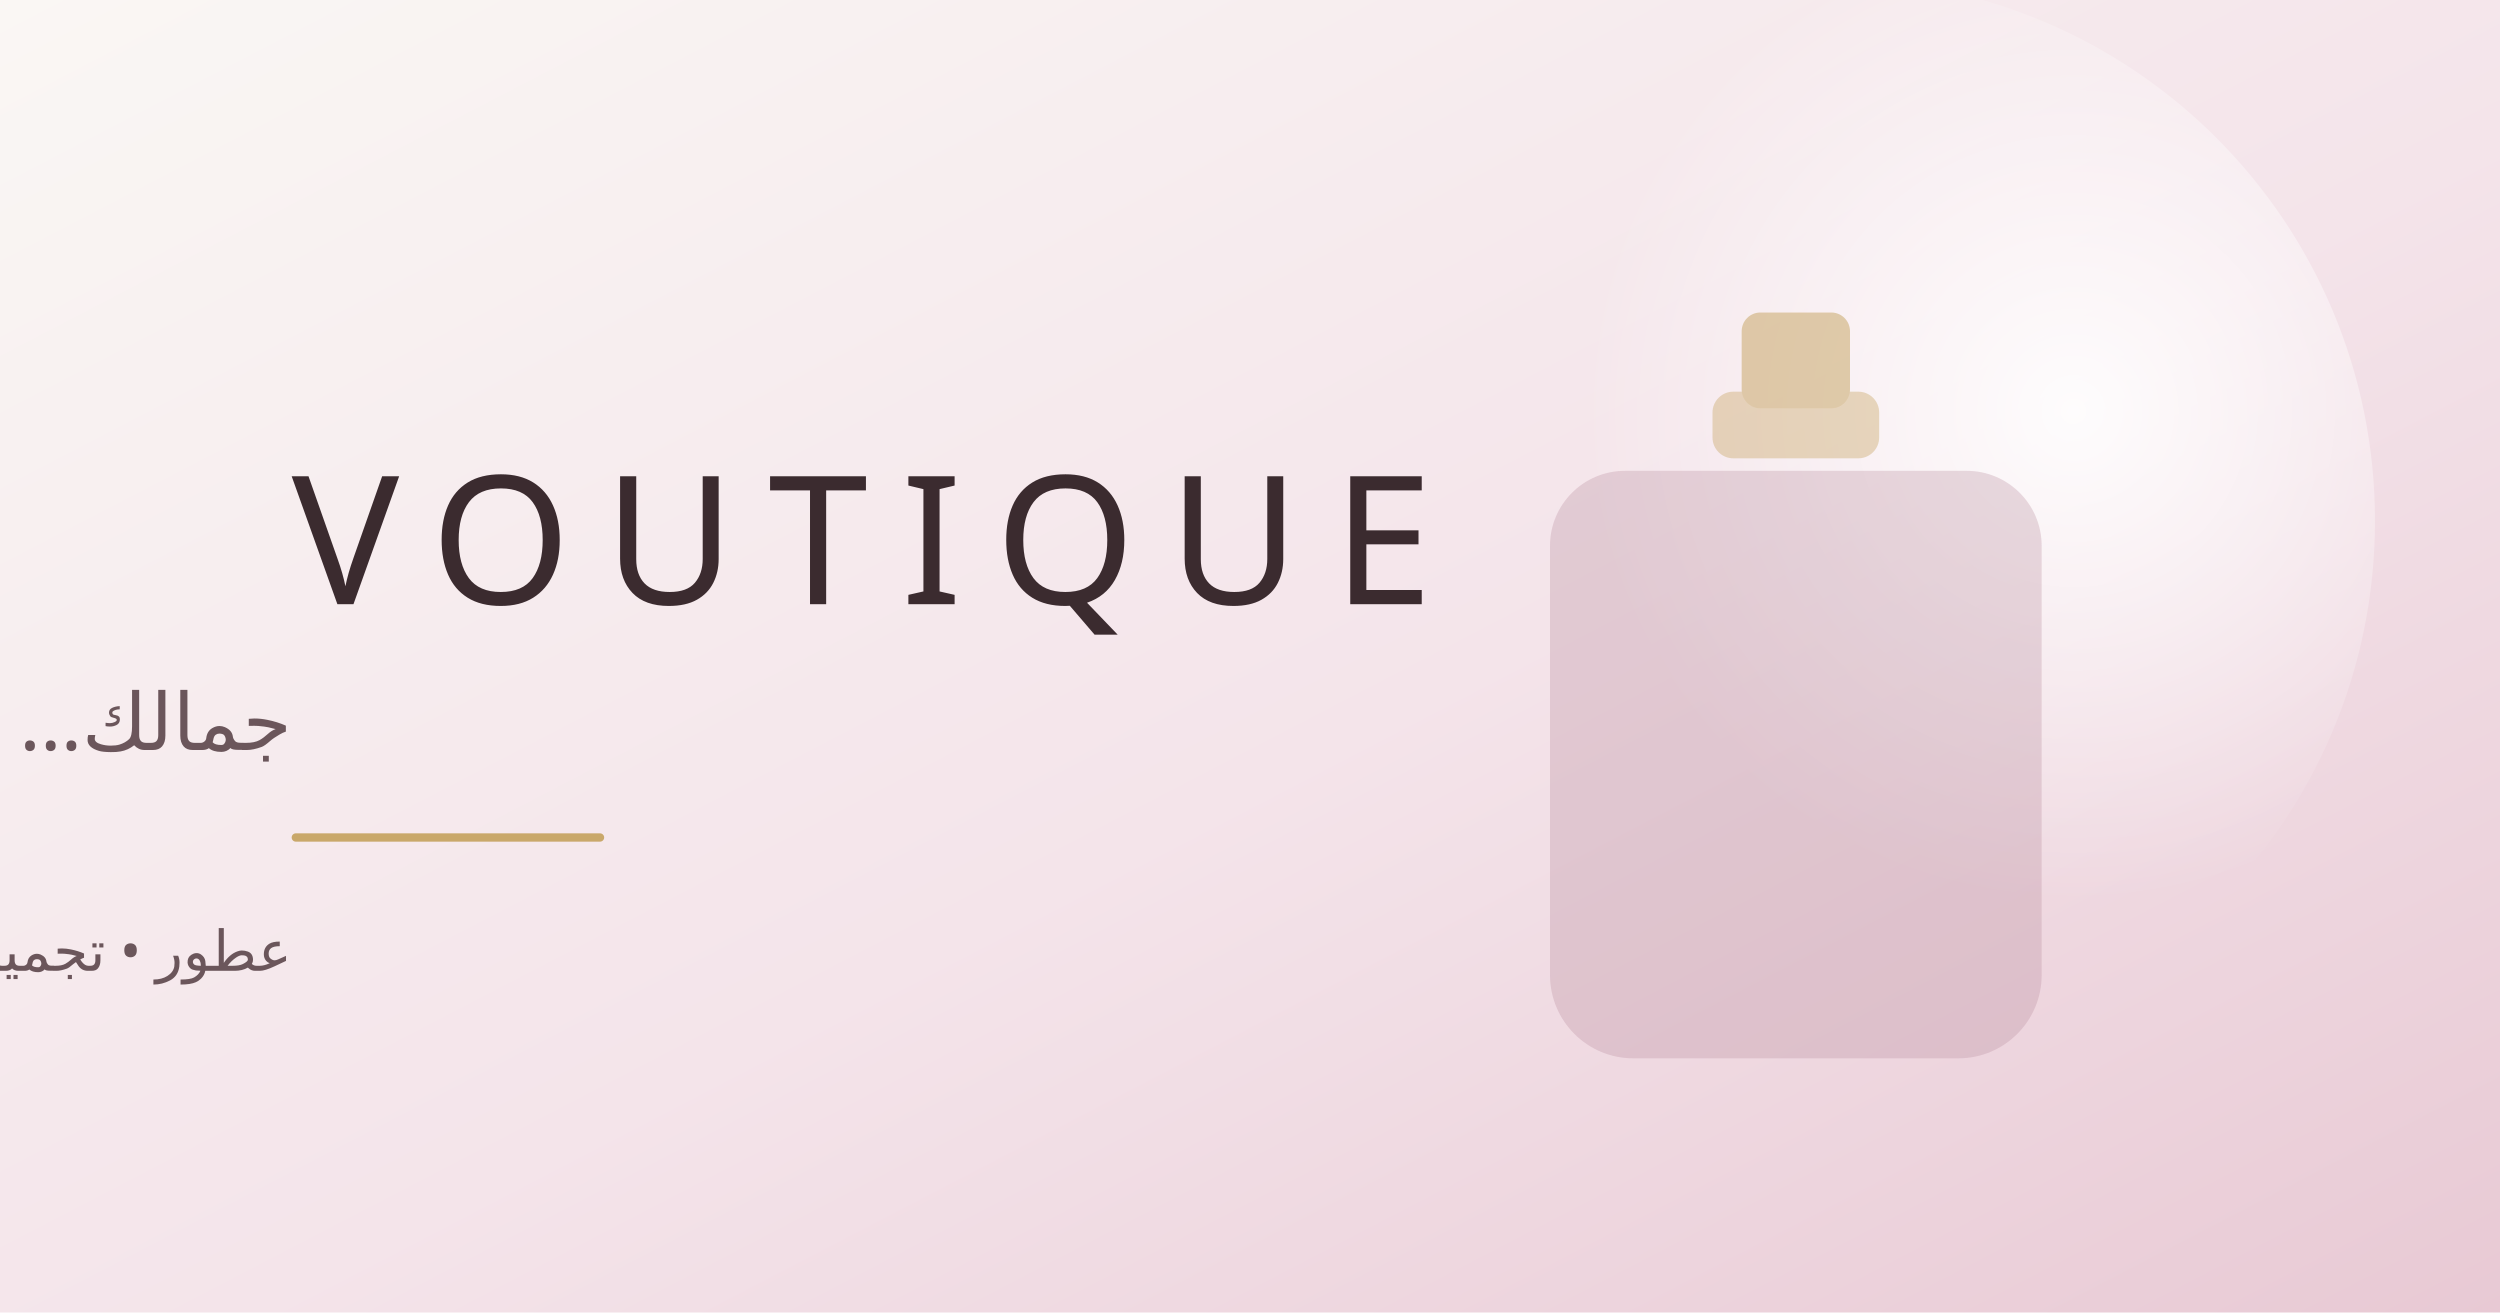
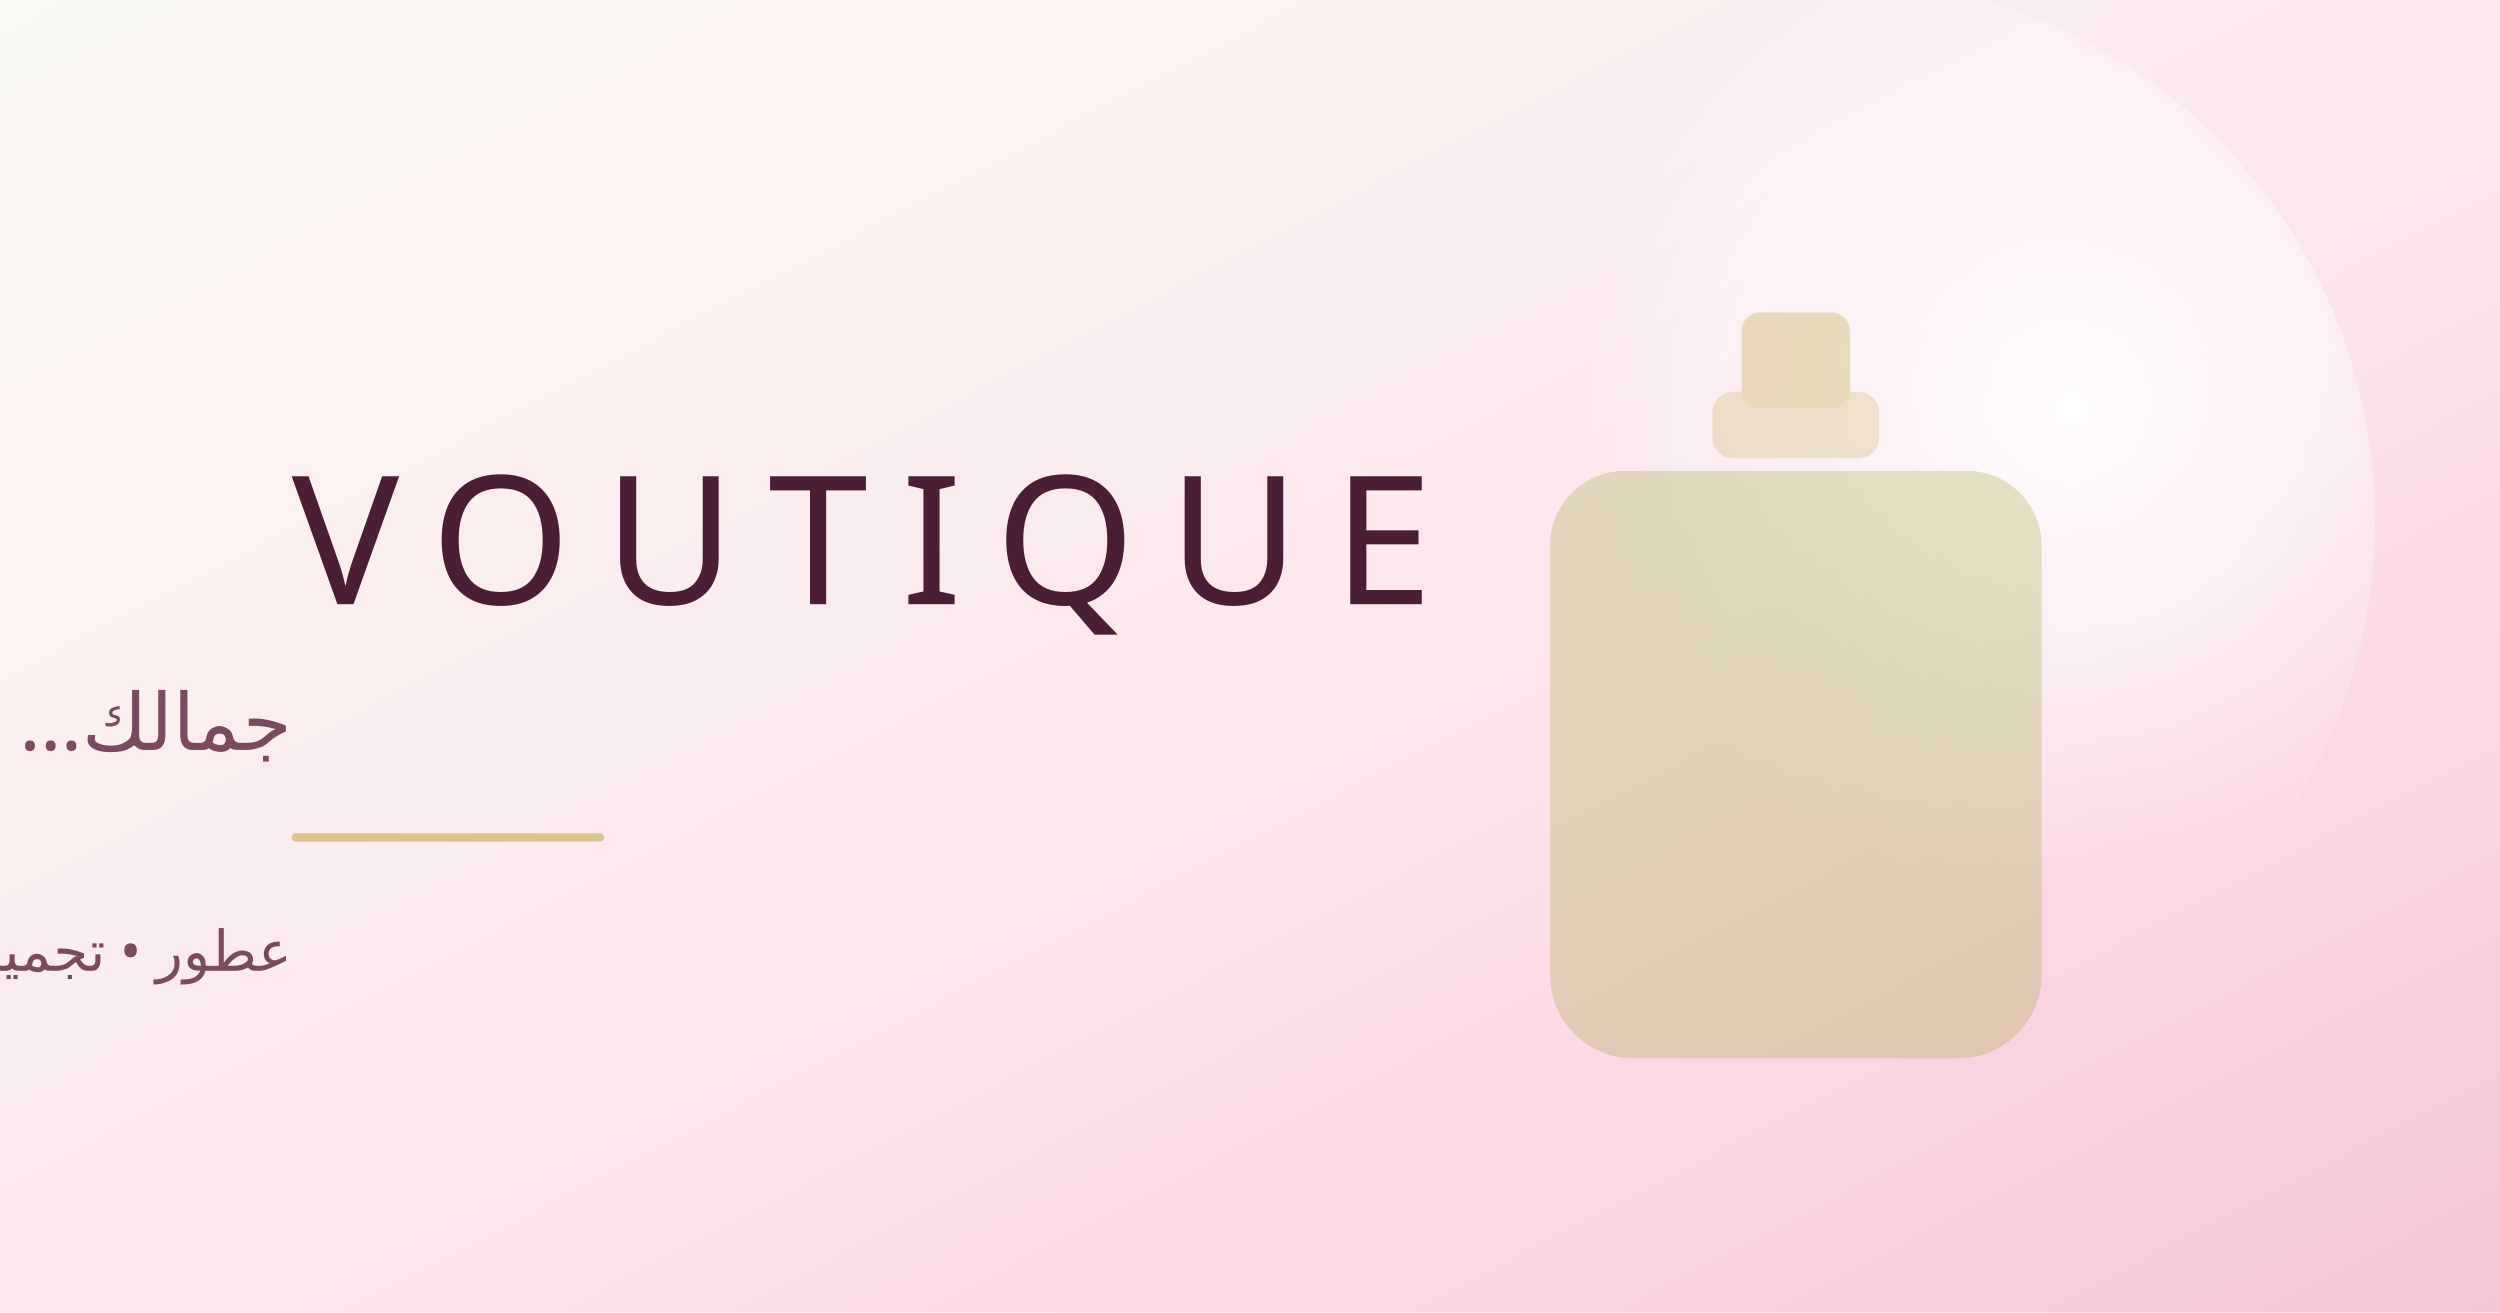
<svg xmlns="http://www.w3.org/2000/svg" viewBox="0 0 1200 630" role="img" aria-label="VOUTIQUE">
  <defs>
    <linearGradient id="bg" x1="0" y1="0" x2="1" y2="1">
-       <stop offset="0%" stop-color="#FAF7F4" />
-       <stop offset="55%" stop-color="#F4E4EA" />
-       <stop offset="100%" stop-color="#E8C9D4" />
+       <stop offset="0%" stop-color="#FAFAF1" />
+       <stop offset="55%" stop-color="#FCE6EE" />
+       <stop offset="100%" stop-color="#F5C6D6" />
    </linearGradient>
    <radialGradient id="glow" cx="72%" cy="40%" r="45%">
      <stop offset="0%" stop-color="#FFFFFF" stop-opacity="0.9" />
      <stop offset="100%" stop-color="#FFFFFF" stop-opacity="0" />
    </radialGradient>
  </defs>
  <rect width="1200" height="630" fill="url(#bg)" />
  <circle cx="880" cy="250" r="260" fill="url(#glow)" />
  <g opacity="0.55">
-     <rect x="836" y="150" width="52" height="46" rx="9" fill="#C9A86A" />
-     <rect x="822" y="188" width="80" height="32" rx="10" fill="#C9A86A" opacity="0.75" />
-     <path d="M780 226 h164 a36 36 0 0 1 36 36 v206 a40 40 0 0 1-40 40 H784 a40 40 0 0 1-40-40 V262 a36 36 0 0 1 36-36 z" fill="#B78A9B" opacity="0.55" />
+     <rect x="836" y="150" width="52" height="46" rx="9" fill="#D9C48C" />
+     <rect x="822" y="188" width="80" height="32" rx="10" fill="#D9C48C" opacity="0.75" />
+     <path d="M780 226 h164 a36 36 0 0 1 36 36 v206 a40 40 0 0 1-40 40 H784 a40 40 0 0 1-40-40 V262 a36 36 0 0 1 36-36 z" fill="#A3A847" opacity="0.55" />
  </g>
-   <text x="140" y="290" font-family="Segoe UI, Tahoma, sans-serif" font-size="86" letter-spacing="16" fill="#3B2B2F">VOUTIQUE</text>
-   <text x="140" y="360" font-family="Segoe UI, Tahoma, sans-serif" font-size="38" fill="#6B565B" direction="rtl">جمالك… بطريقتك</text>
-   <rect x="140" y="400" width="150" height="4" rx="2" fill="#C9A86A" />
-   <text x="140" y="466" font-family="Segoe UI, Tahoma, sans-serif" font-size="27" fill="#6B565B" direction="rtl">عطور • تجميل • عناية • هدايا</text>
+   <text x="140" y="290" font-family="Segoe UI, Tahoma, sans-serif" font-size="86" letter-spacing="16" fill="#4A1F35">VOUTIQUE</text>
+   <text x="140" y="360" font-family="Segoe UI, Tahoma, sans-serif" font-size="38" fill="#7A4A5E" direction="rtl">جمالك… بطريقتك</text>
+   <rect x="140" y="400" width="150" height="4" rx="2" fill="#D9C48C" />
+   <text x="140" y="466" font-family="Segoe UI, Tahoma, sans-serif" font-size="27" fill="#7A4A5E" direction="rtl">عطور • تجميل • عناية • هدايا</text>
</svg>
